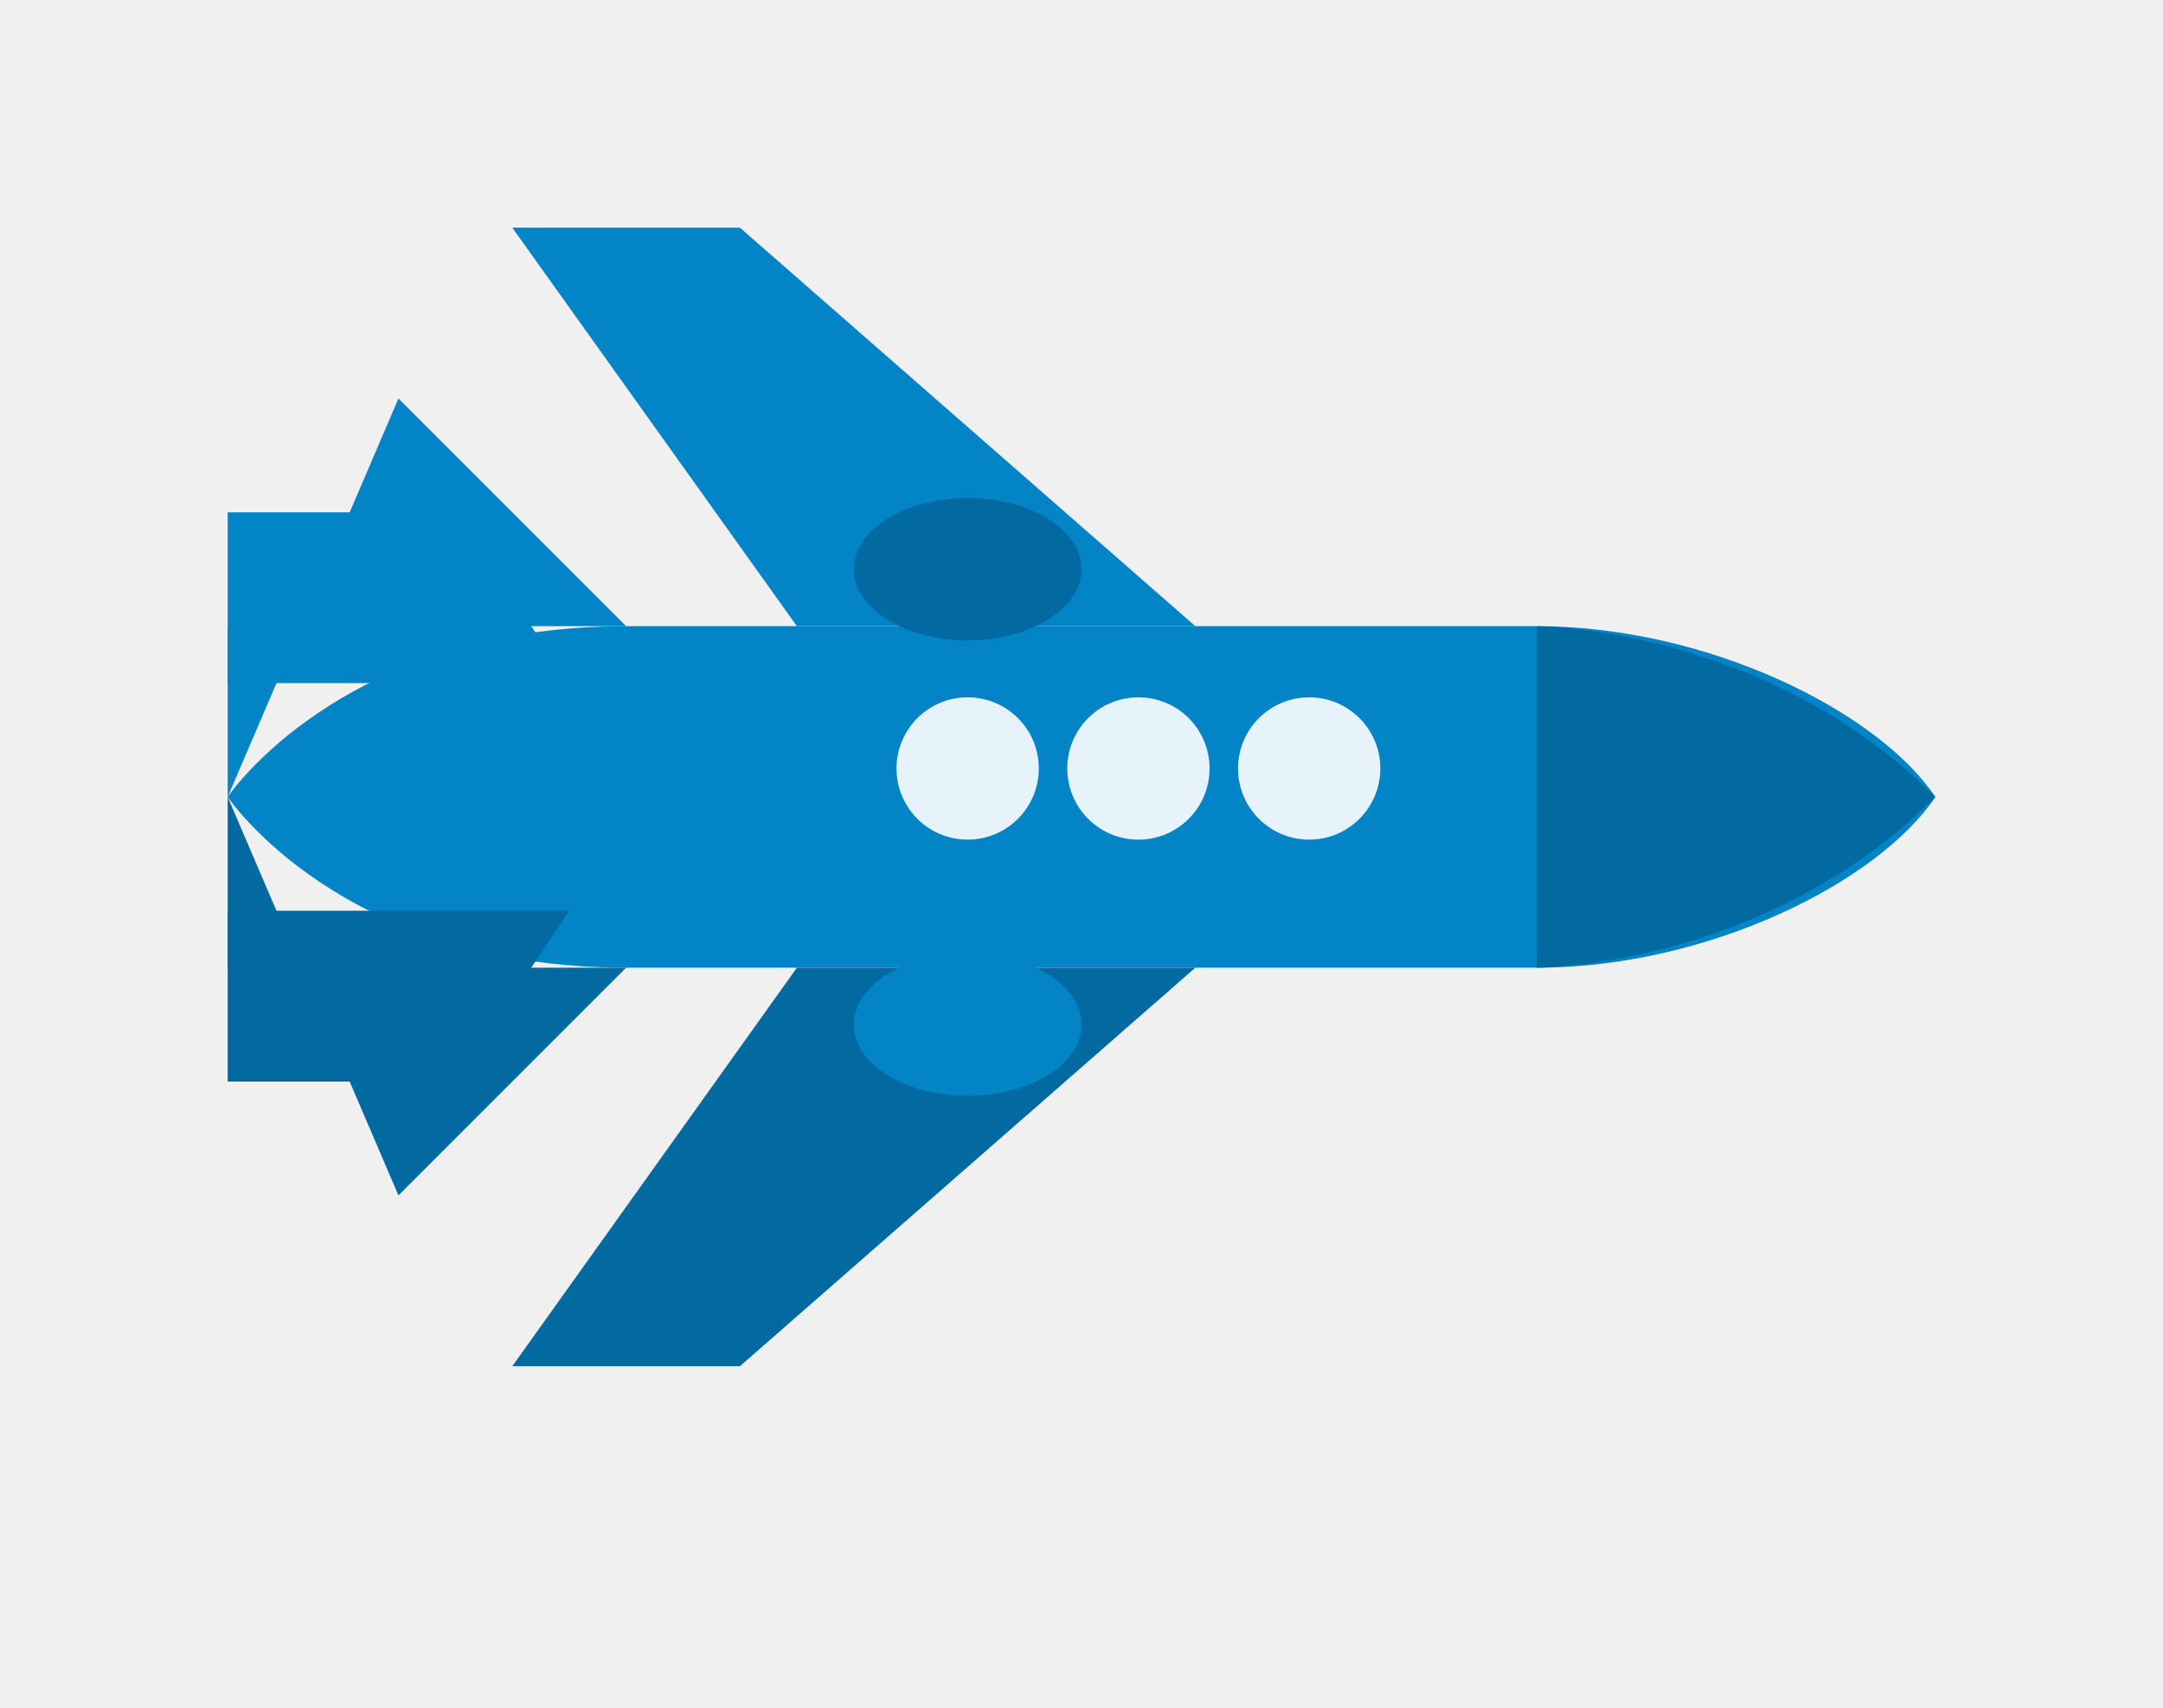
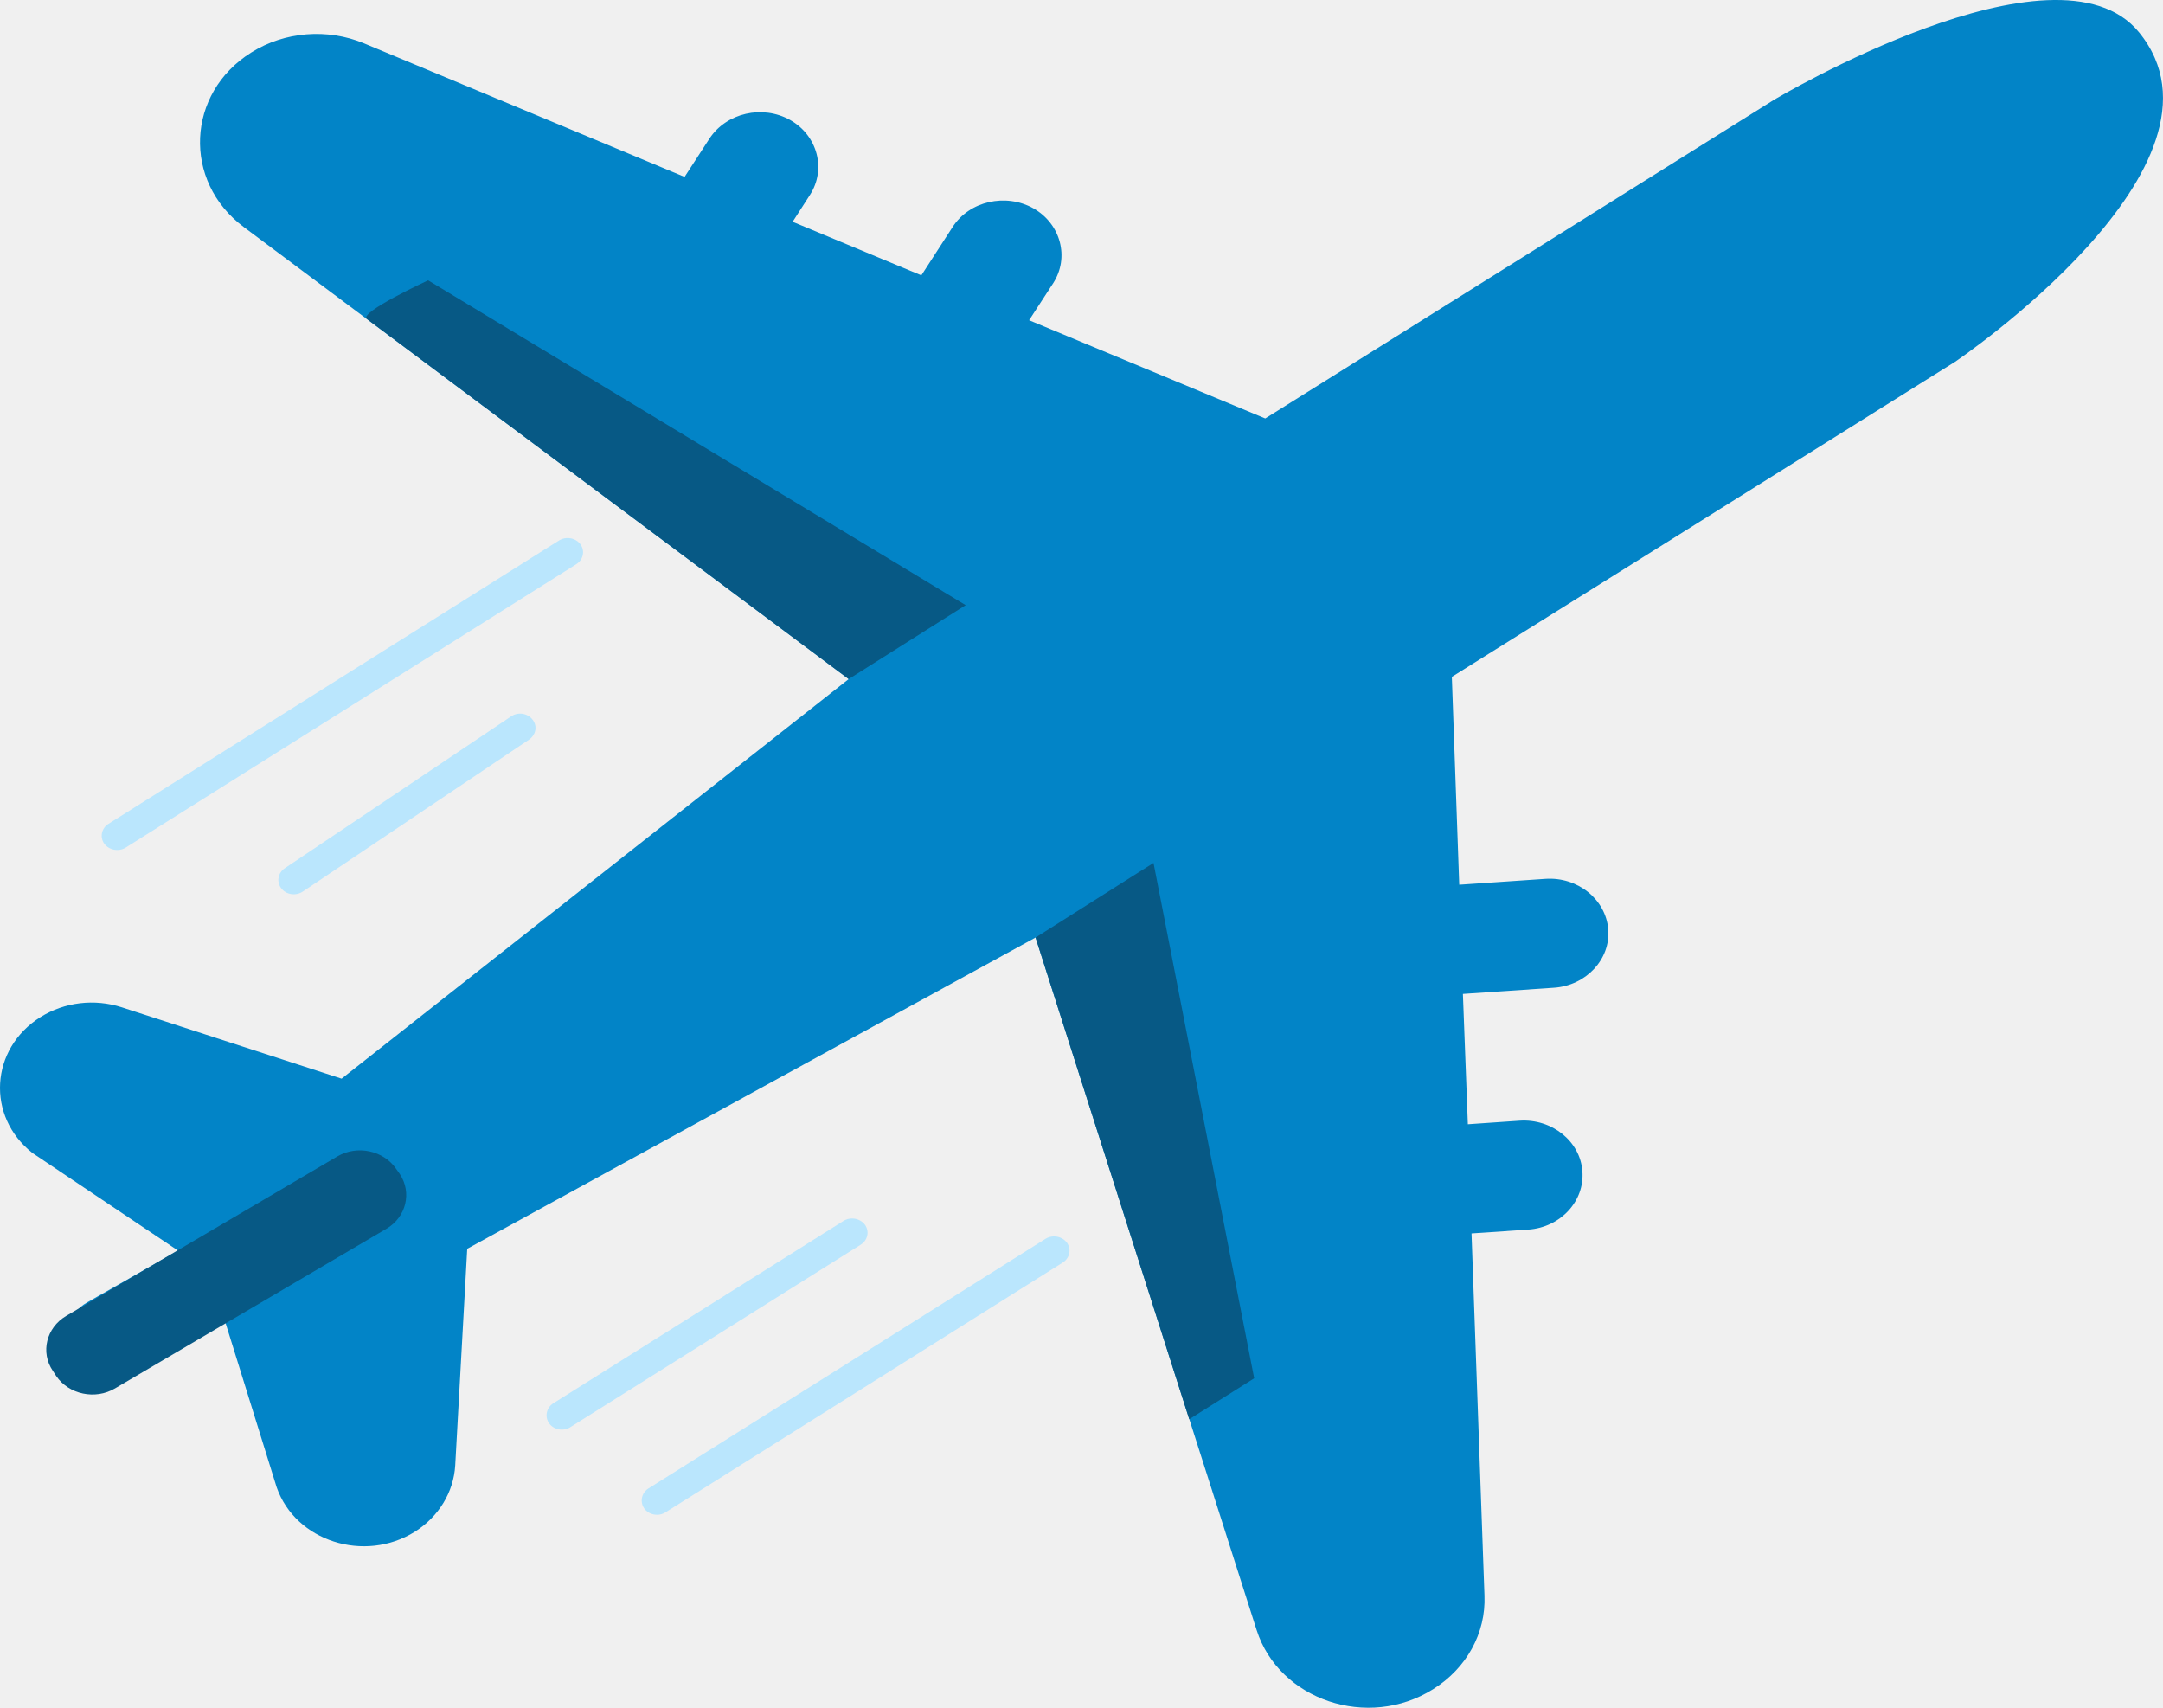
<svg xmlns="http://www.w3.org/2000/svg" width="76" height="60" viewBox="0 0 76 60" fill="none">
-   <path d="M8 28C8 28 12 22 22 22H54C60 22 66 25 68 28C66 31 60 34 54 34H22C12 34 8 28 8 28Z" fill="#0284c7" />
-   <path d="M54 22C54 22 62 22 68 28C62 34 54 34 54 34L54 22Z" fill="#0369a1" />
-   <path d="M8 28L14 14L22 22H8Z" fill="#0284c7" />
-   <path d="M8 28L14 42L22 34H8Z" fill="#0369a1" />
-   <path d="M8 24H20L16 18H8Z" fill="#0284c7" />
-   <path d="M8 32H20L16 38H8Z" fill="#0369a1" />
-   <path d="M28 22L18 8L26 8L42 22H28Z" fill="#0284c7" />
-   <path d="M28 34L18 48L26 48L42 34H28Z" fill="#0369a1" />
-   <circle cx="46" cy="27" r="2.5" fill="white" opacity="0.9" />
-   <circle cx="40" cy="27" r="2.5" fill="white" opacity="0.9" />
-   <circle cx="34" cy="27" r="2.5" fill="white" opacity="0.9" />
-   <ellipse cx="34" cy="20" rx="4" ry="2.5" fill="#0369a1" />
-   <ellipse cx="34" cy="36" rx="4" ry="2.5" fill="#0284c7" />
+   <path d="M75.157 1.135C72.258 -2.42 62.327 3.51 62.327 3.51L44.456 14.702L36.159 11.251L37.003 9.953C37.587 9.051 37.273 7.866 36.311 7.32C35.337 6.774 34.06 7.066 33.476 7.969L32.373 9.674L27.851 7.792L28.457 6.851C29.041 5.948 28.727 4.763 27.765 4.217C26.791 3.672 25.525 3.964 24.93 4.866L24.054 6.215L12.793 1.524C11.506 0.988 10.002 1.108 8.834 1.841C6.54 3.275 6.41 6.366 8.563 7.975L29.82 23.859L12.003 37.898L4.279 35.391C3.317 35.081 2.267 35.208 1.423 35.734C-0.351 36.845 -0.491 39.227 1.142 40.511L6.259 43.941L3.068 45.755C2.321 46.177 2.094 47.087 2.538 47.778C2.992 48.469 3.976 48.689 4.712 48.267L7.914 46.447L9.721 52.254C10.38 54.148 12.804 54.927 14.578 53.816C15.411 53.291 15.941 52.426 15.995 51.484L16.417 43.875L36.386 32.94L44.154 57.273C44.943 59.737 48.07 60.784 50.352 59.35C51.531 58.616 52.213 57.374 52.159 56.061L51.704 43.336L53.695 43.201C54.831 43.125 55.685 42.2 55.599 41.148C55.523 40.096 54.528 39.299 53.392 39.375L51.575 39.5L51.401 34.921L54.604 34.703C55.729 34.626 56.594 33.703 56.508 32.65C56.421 31.599 55.437 30.801 54.301 30.878L51.272 31.084L51.012 23.782L68.688 12.715C68.688 12.715 78.954 5.786 75.157 1.135Z" fill="#0284C7" />
+   <path d="M11.852 40.631L2.321 46.237C1.629 46.647 1.413 47.513 1.856 48.163L1.975 48.346C2.419 48.995 3.349 49.191 4.041 48.781L13.572 43.175C14.275 42.766 14.48 41.898 14.048 41.249L13.918 41.066C13.474 40.418 12.544 40.221 11.852 40.631Z" fill="#075985" />
+   <path d="M29.82 23.859L33.931 21.262L15.043 9.849C15.043 9.849 12.587 10.986 12.89 11.208C13.182 11.43 29.82 23.859 29.82 23.859Z" fill="#075985" />
+   <path d="M36.386 32.94L40.53 30.318L44.067 48.426L41.785 49.864L36.386 32.94Z" fill="#075985" />
+   <path d="M4.42 29.778L20.246 19.825C20.495 19.67 20.56 19.357 20.398 19.126C20.225 18.895 19.889 18.835 19.641 18.99L3.814 28.943C3.565 29.098 3.5 29.412 3.663 29.642C3.836 29.873 4.171 29.933 4.42 29.778Z" fill="#BAE6FD" />
+   <path d="M10.64 31.324L18.591 25.985C18.829 25.821 18.894 25.507 18.71 25.282C18.537 25.056 18.202 25.005 17.964 25.167L10.002 30.508C9.764 30.67 9.71 30.985 9.883 31.211C10.056 31.436 10.392 31.487 10.64 31.324Z" fill="#BAE6FD" />
+   <path d="M20.041 50.142L30.242 43.732C30.491 43.576 30.556 43.264 30.393 43.033C30.22 42.802 29.885 42.742 29.636 42.897L19.435 49.307C19.197 49.464 19.132 49.777 19.294 50.008C19.457 50.237 19.803 50.299 20.041 50.142Z" fill="#BAE6FD" />
+   <path d="M23.383 53.135L37.338 44.362C37.587 44.206 37.652 43.894 37.49 43.663C37.317 43.432 36.981 43.372 36.733 43.527L22.777 52.3C22.54 52.456 22.475 52.768 22.637 52.999C22.799 53.229 23.145 53.29 23.383 53.135Z" fill="#BAE6FD" />
</svg>
